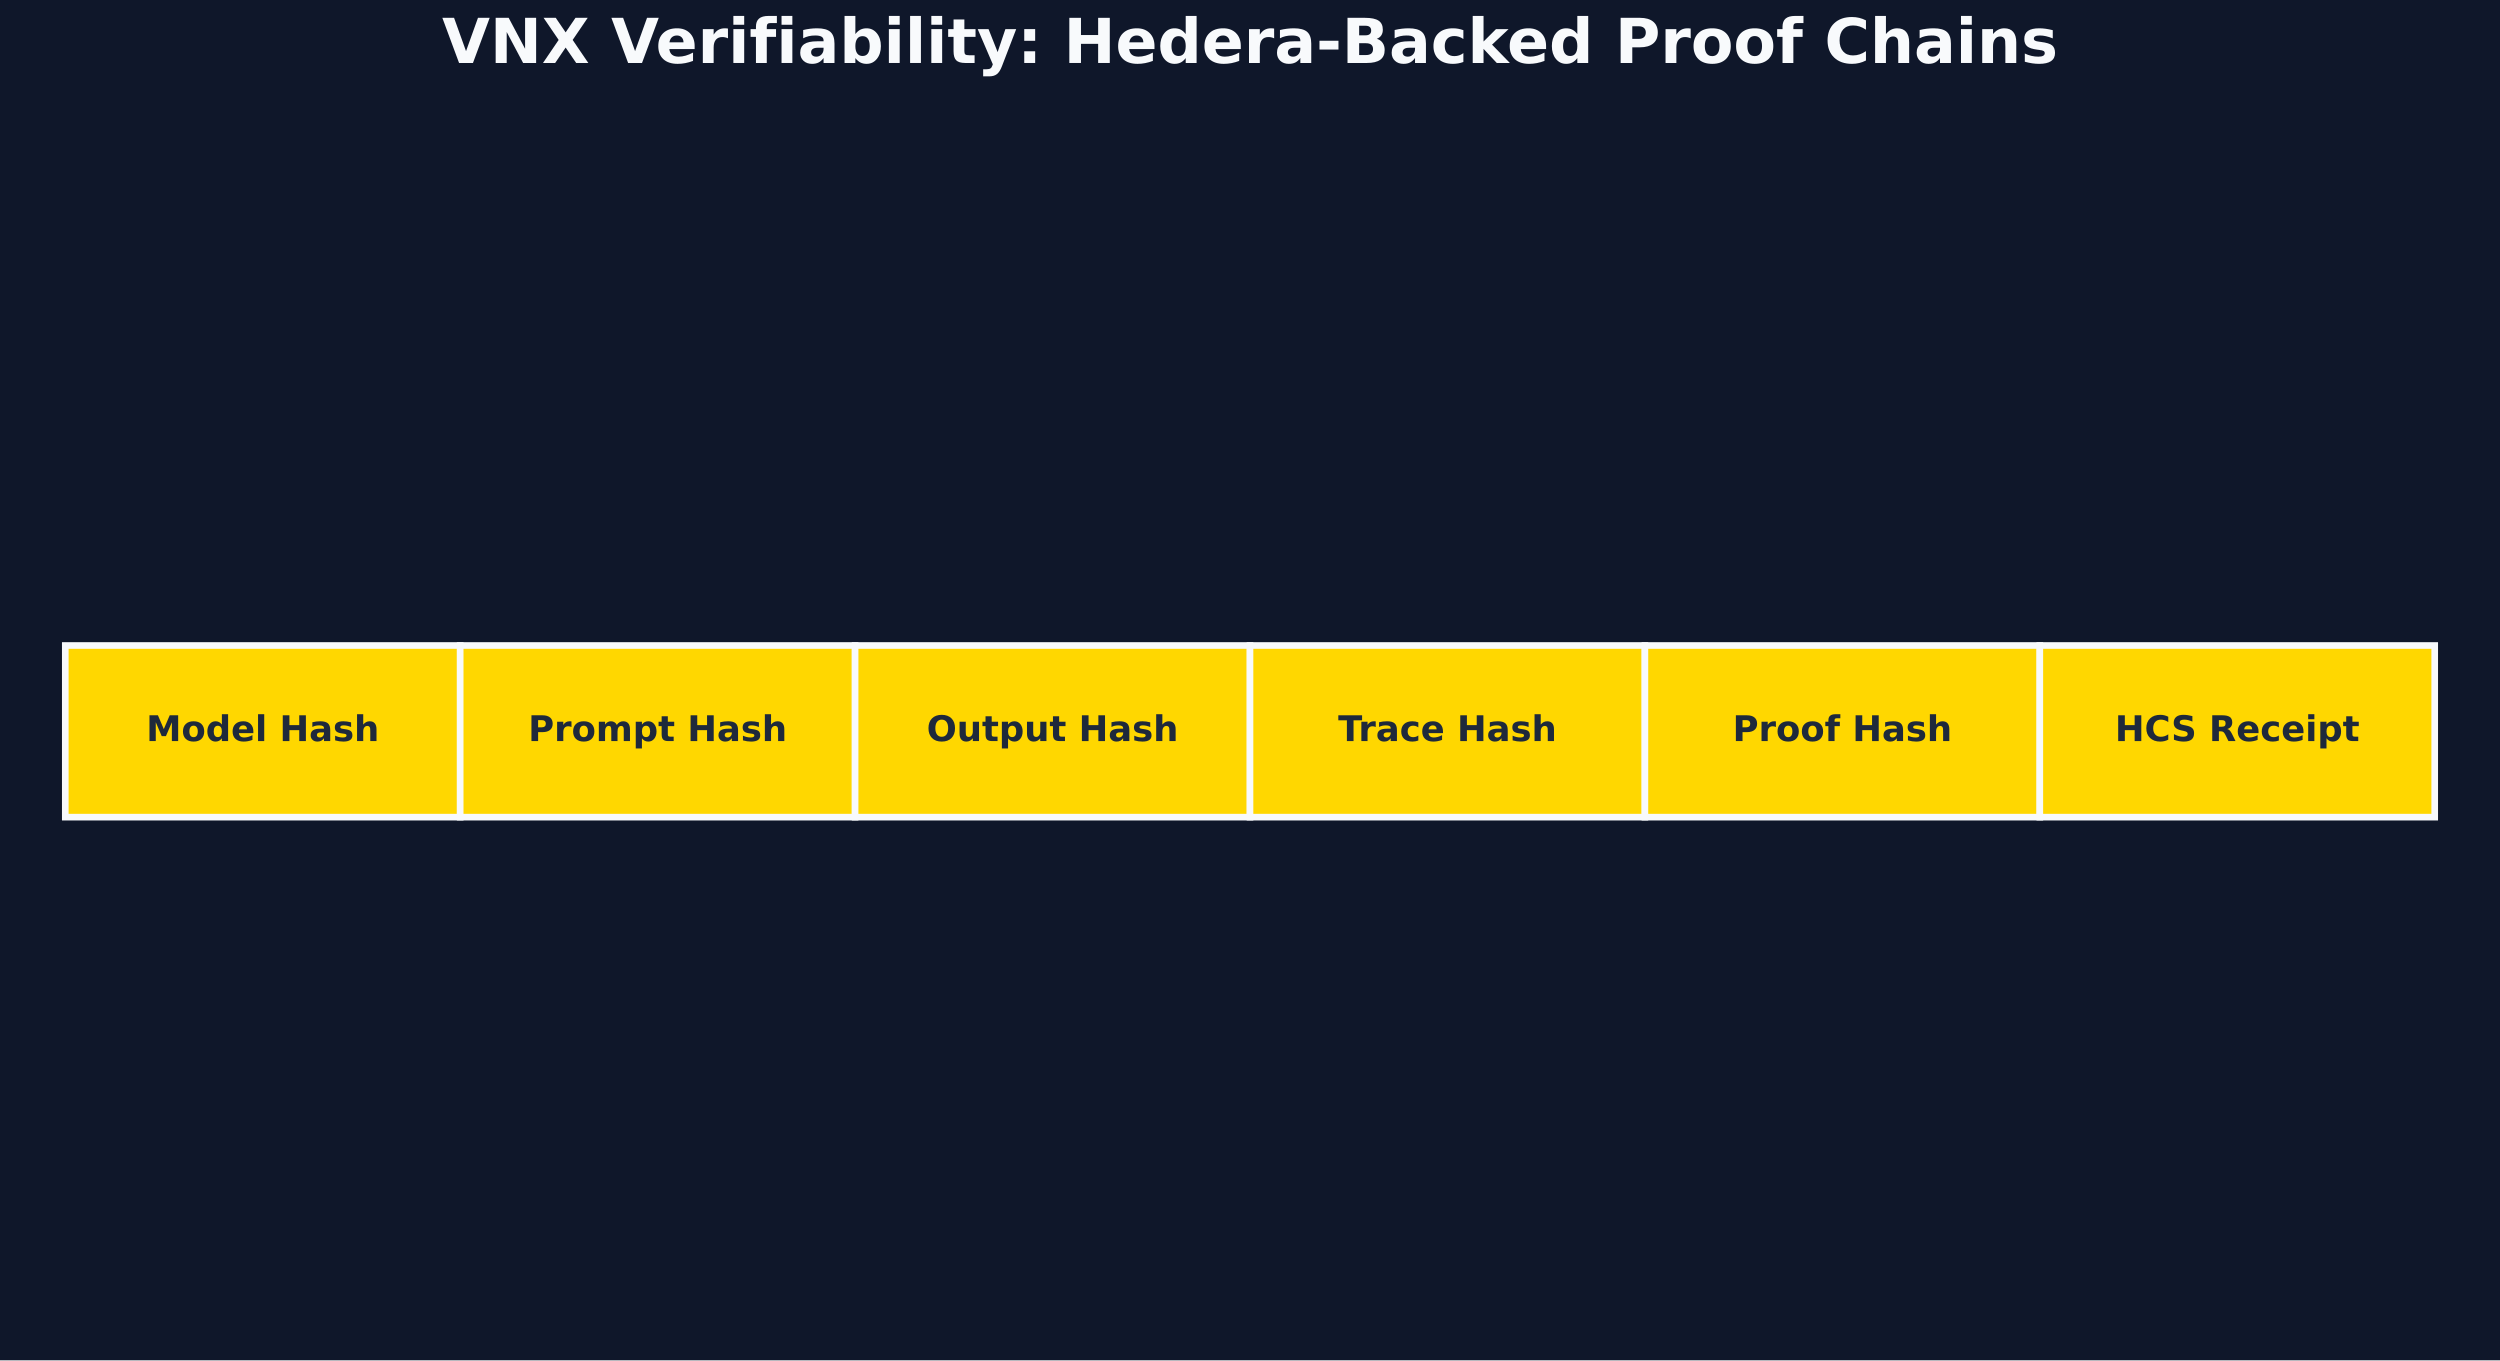
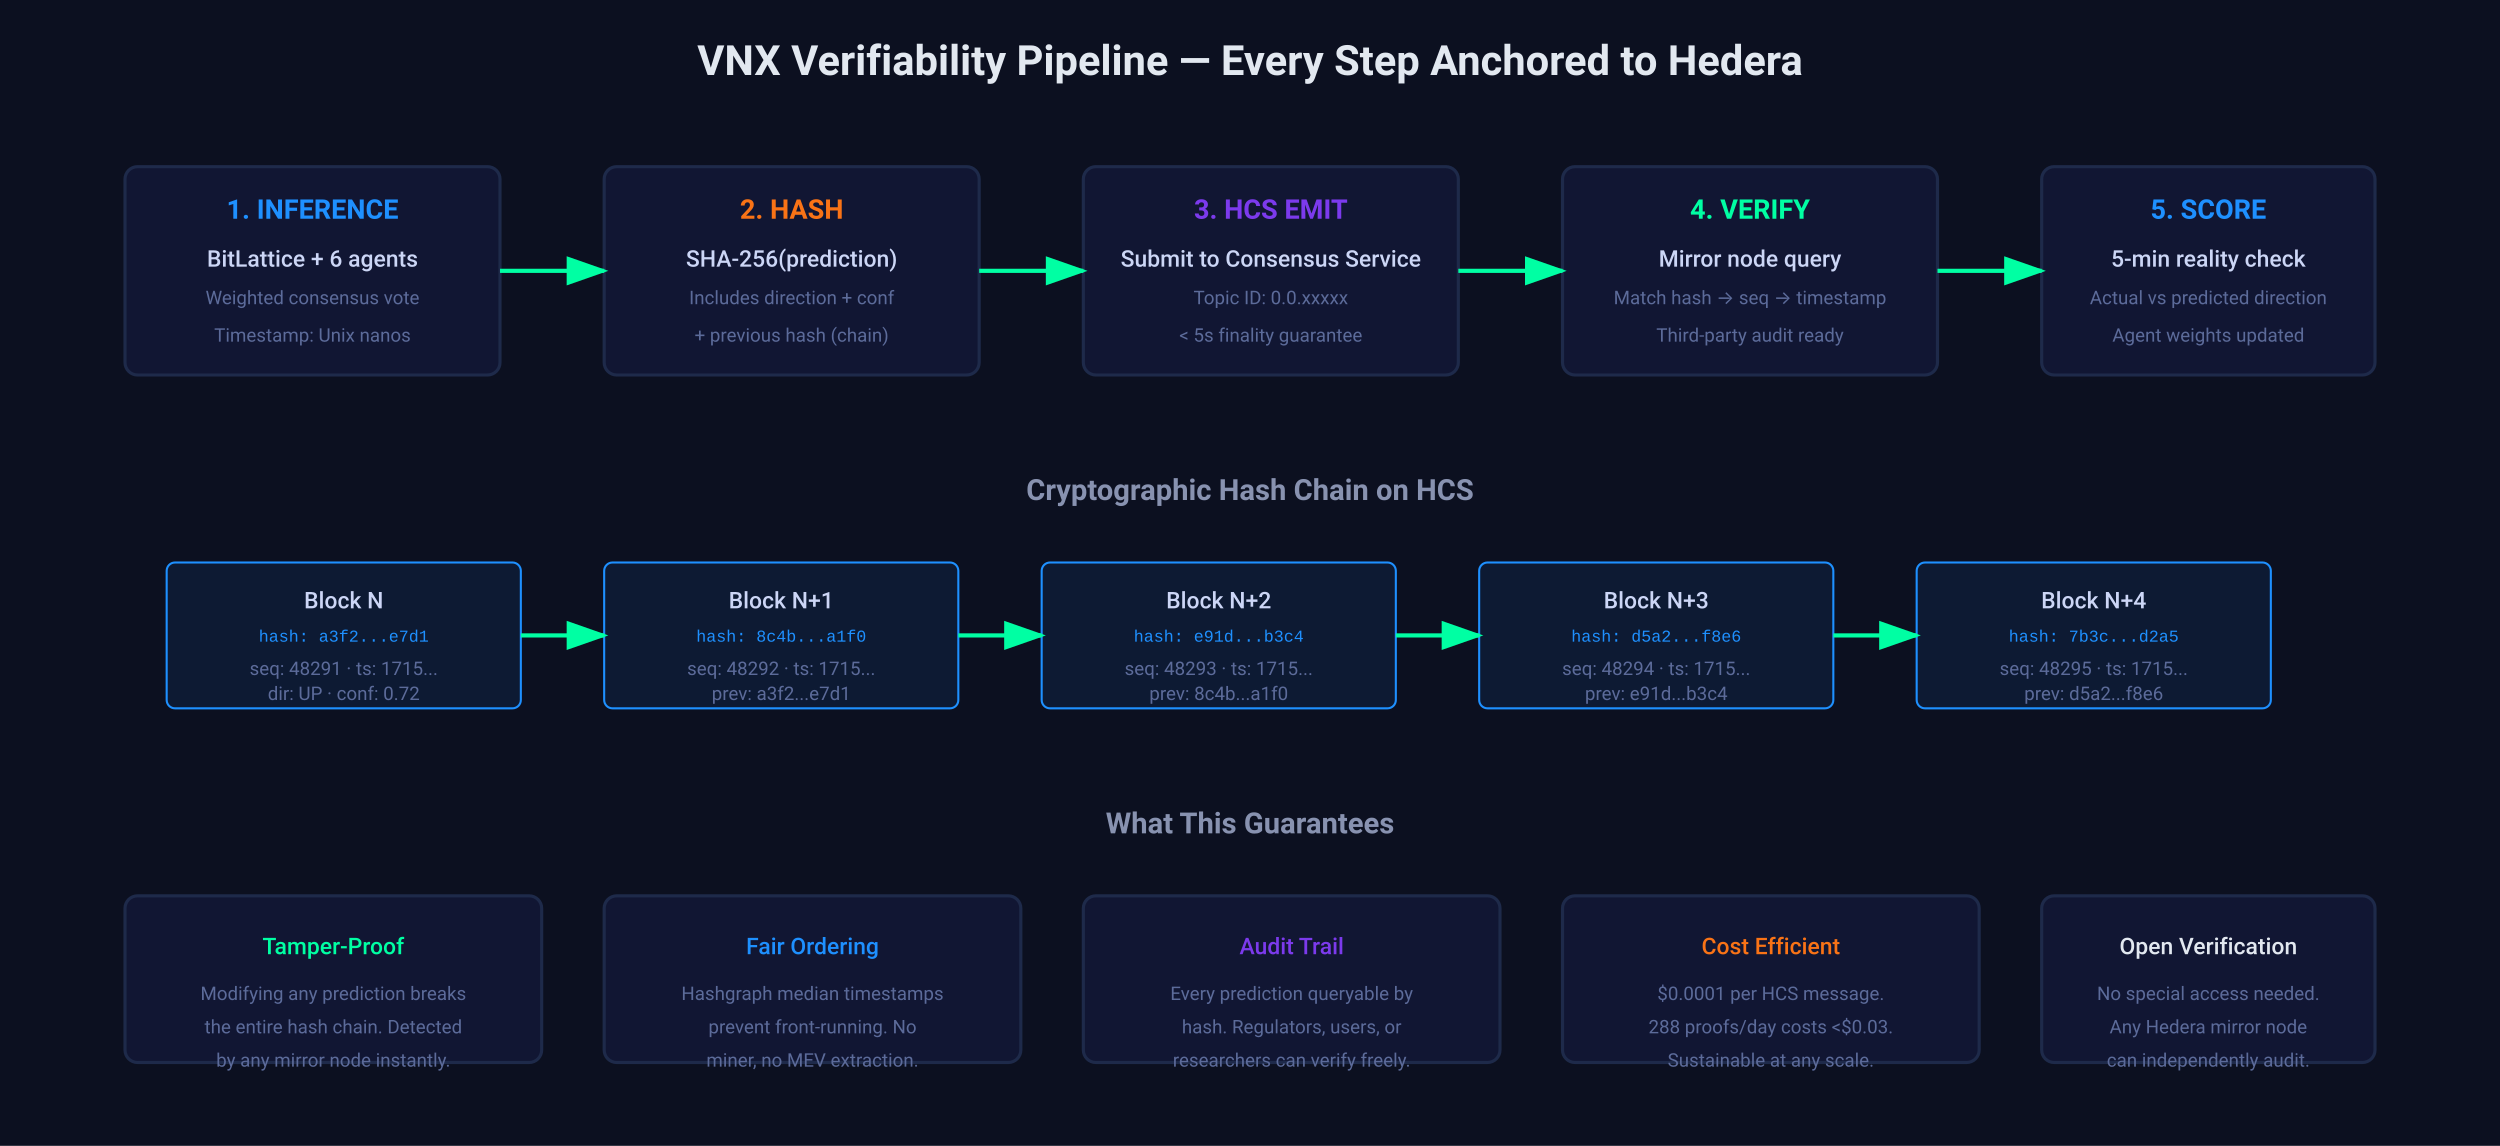
- <svg xmlns="http://www.w3.org/2000/svg" xmlns:xlink="http://www.w3.org/1999/xlink" width="1130.4pt" height="615.076pt" viewBox="0 0 1130.4 615.076" version="1.1">
+ <svg xmlns="http://www.w3.org/2000/svg" width="1200" height="550" viewBox="0 0 1200 550">
  <defs>
-     <style type="text/css">*{stroke-linejoin: round; stroke-linecap: butt}</style>
+     <style>
+       .bg { fill: #0c1020; }
+       .panel { fill: #111633; stroke: #1e2a4a; stroke-width: 1.5; rx: 6; }
+       .hashbox { fill: #0d1a33; stroke: #1e90ff; stroke-width: 1; rx: 4; }
+       .title { font-family: -apple-system,BlinkMacSystemFont,"Segoe UI",Roboto,sans-serif; font-size: 13px; font-weight: 600; fill: #8892b0; }
+       .label { font-family: -apple-system,BlinkMacSystemFont,"Segoe UI",Roboto,sans-serif; font-size: 11px; font-weight: 500; fill: #ccd6f6; }
+       .sub { font-family: -apple-system,BlinkMacSystemFont,"Segoe UI",Roboto,sans-serif; font-size: 9px; fill: #5c6b9a; }
+       .hash { font-family: "Courier New",monospace; font-size: 8px; fill: #1e90ff; }
+       .hero { font-family: -apple-system,BlinkMacSystemFont,"Segoe UI",Roboto,sans-serif; font-size: 20px; font-weight: 700; fill: #e2e8f0; }
+       .arrow { stroke: #00ffa3; stroke-width: 2; fill: none; marker-end: url(#ahg); }
+       .darrow { stroke: #1e90ff; stroke-width: 1.5; fill: none; stroke-dasharray: 4,3; }
+     </style>
+     <marker id="ahg" markerWidth="10" markerHeight="7" refX="9" refY="3.5" orient="auto">
+       <polygon points="0 0, 10 3.5, 0 7" fill="#00ffa3" />
+     </marker>
  </defs>
-   <g id="figure_1">
-     <g id="patch_1">
-       <path d="M 0 615.076  L 1130.4 615.076  L 1130.4 0  L 0 0  z " style="fill: #0f172a" />
-     </g>
-     <g id="axes_1">
-       <g id="patch_2">
-         <path d="M 29.52 369.484  L 208.08 369.484  L 208.08 291.868  L 29.52 291.868  z " clip-path="url(#p32a5d87222)" style="fill: #ffd700; stroke: #f8fafc; stroke-width: 3; stroke-linejoin: miter" />
-       </g>
-       <g id="patch_3">
-         <path d="M 288.99 330.676  L 269.46 337.606  L 269.46 330.703  L 213.66 330.703  L 213.66 330.648  L 269.46 330.648  L 269.46 323.746  z " clip-path="url(#p32a5d87222)" style="fill: #00d4aa; stroke: #f8fafc; stroke-width: 3; stroke-linejoin: miter" />
-       </g>
-       <g id="patch_4">
-         <path d="M 208.08 369.484  L 386.64 369.484  L 386.64 291.868  L 208.08 291.868  z " clip-path="url(#p32a5d87222)" style="fill: #ffd700; stroke: #f8fafc; stroke-width: 3; stroke-linejoin: miter" />
-       </g>
-       <g id="patch_5">
-         <path d="M 467.55 330.676  L 448.02 337.606  L 448.02 330.703  L 392.22 330.703  L 392.22 330.648  L 448.02 330.648  L 448.02 323.746  z " clip-path="url(#p32a5d87222)" style="fill: #00d4aa; stroke: #f8fafc; stroke-width: 3; stroke-linejoin: miter" />
-       </g>
-       <g id="patch_6">
-         <path d="M 386.64 369.484  L 565.2 369.484  L 565.2 291.868  L 386.64 291.868  z " clip-path="url(#p32a5d87222)" style="fill: #ffd700; stroke: #f8fafc; stroke-width: 3; stroke-linejoin: miter" />
-       </g>
-       <g id="patch_7">
-         <path d="M 646.11 330.676  L 626.58 337.606  L 626.58 330.703  L 570.78 330.703  L 570.78 330.648  L 626.58 330.648  L 626.58 323.746  z " clip-path="url(#p32a5d87222)" style="fill: #00d4aa; stroke: #f8fafc; stroke-width: 3; stroke-linejoin: miter" />
-       </g>
-       <g id="patch_8">
-         <path d="M 565.2 369.484  L 743.76 369.484  L 743.76 291.868  L 565.2 291.868  z " clip-path="url(#p32a5d87222)" style="fill: #ffd700; stroke: #f8fafc; stroke-width: 3; stroke-linejoin: miter" />
-       </g>
-       <g id="patch_9">
-         <path d="M 824.67 330.676  L 805.14 337.606  L 805.14 330.703  L 749.34 330.703  L 749.34 330.648  L 805.14 330.648  L 805.14 323.746  z " clip-path="url(#p32a5d87222)" style="fill: #00d4aa; stroke: #f8fafc; stroke-width: 3; stroke-linejoin: miter" />
-       </g>
-       <g id="patch_10">
-         <path d="M 743.76 369.484  L 922.32 369.484  L 922.32 291.868  L 743.76 291.868  z " clip-path="url(#p32a5d87222)" style="fill: #ffd700; stroke: #f8fafc; stroke-width: 3; stroke-linejoin: miter" />
-       </g>
-       <g id="patch_11">
-         <path d="M 1003.23 330.676  L 983.7 337.606  L 983.7 330.703  L 927.9 330.703  L 927.9 330.648  L 983.7 330.648  L 983.7 323.746  z " clip-path="url(#p32a5d87222)" style="fill: #00d4aa; stroke: #f8fafc; stroke-width: 3; stroke-linejoin: miter" />
-       </g>
-       <g id="patch_12">
-         <path d="M 922.32 369.484  L 1100.88 369.484  L 1100.88 291.868  L 922.32 291.868  z " clip-path="url(#p32a5d87222)" style="fill: #ffd700; stroke: #f8fafc; stroke-width: 3; stroke-linejoin: miter" />
-       </g>
-       <g id="text_1">
-         <g style="fill: #1e293b" transform="translate(66.1125 335.0906) scale(0.16 -0.16)">
-           <defs>
-             <path id="DejaVuSans-Bold-4d" d="M 588 4666  L 2119 4666  L 3181 2169  L 4250 4666  L 5778 4666  L 5778 0  L 4641 0  L 4641 3413  L 3566 897  L 2803 897  L 1728 3413  L 1728 0  L 588 0  L 588 4666  z " transform="scale(0.015625)" />
-             <path id="DejaVuSans-Bold-6f" d="M 2203 2784  Q 1831 2784 1636 2517  Q 1441 2250 1441 1747  Q 1441 1244 1636 976  Q 1831 709 2203 709  Q 2569 709 2762 976  Q 2956 1244 2956 1747  Q 2956 2250 2762 2517  Q 2569 2784 2203 2784  z M 2203 3584  Q 3106 3584 3614 3096  Q 4122 2609 4122 1747  Q 4122 884 3614 396  Q 3106 -91 2203 -91  Q 1297 -91 786 396  Q 275 884 275 1747  Q 275 2609 786 3096  Q 1297 3584 2203 3584  z " transform="scale(0.015625)" />
-             <path id="DejaVuSans-Bold-64" d="M 2919 2988  L 2919 4863  L 4044 4863  L 4044 0  L 2919 0  L 2919 506  Q 2688 197 2409 53  Q 2131 -91 1766 -91  Q 1119 -91 703 423  Q 288 938 288 1747  Q 288 2556 703 3070  Q 1119 3584 1766 3584  Q 2128 3584 2408 3439  Q 2688 3294 2919 2988  z M 2181 722  Q 2541 722 2730 984  Q 2919 1247 2919 1747  Q 2919 2247 2730 2509  Q 2541 2772 2181 2772  Q 1825 2772 1636 2509  Q 1447 2247 1447 1747  Q 1447 1247 1636 984  Q 1825 722 2181 722  z " transform="scale(0.015625)" />
-             <path id="DejaVuSans-Bold-65" d="M 4031 1759  L 4031 1441  L 1416 1441  Q 1456 1047 1700 850  Q 1944 653 2381 653  Q 2734 653 3104 758  Q 3475 863 3866 1075  L 3866 213  Q 3469 63 3072 -14  Q 2675 -91 2278 -91  Q 1328 -91 801 392  Q 275 875 275 1747  Q 275 2603 792 3093  Q 1309 3584 2216 3584  Q 3041 3584 3536 3087  Q 4031 2591 4031 1759  z M 2881 2131  Q 2881 2450 2695 2645  Q 2509 2841 2209 2841  Q 1884 2841 1681 2658  Q 1478 2475 1428 2131  L 2881 2131  z " transform="scale(0.015625)" />
-             <path id="DejaVuSans-Bold-6c" d="M 538 4863  L 1656 4863  L 1656 0  L 538 0  L 538 4863  z " transform="scale(0.015625)" />
-             <path id="DejaVuSans-Bold-20" transform="scale(0.015625)" />
-             <path id="DejaVuSans-Bold-48" d="M 588 4666  L 1791 4666  L 1791 2888  L 3566 2888  L 3566 4666  L 4769 4666  L 4769 0  L 3566 0  L 3566 1978  L 1791 1978  L 1791 0  L 588 0  L 588 4666  z " transform="scale(0.015625)" />
-             <path id="DejaVuSans-Bold-61" d="M 2106 1575  Q 1756 1575 1579 1456  Q 1403 1338 1403 1106  Q 1403 894 1545 773  Q 1688 653 1941 653  Q 2256 653 2472 879  Q 2688 1106 2688 1447  L 2688 1575  L 2106 1575  z M 3816 1997  L 3816 0  L 2688 0  L 2688 519  Q 2463 200 2181 54  Q 1900 -91 1497 -91  Q 953 -91 614 226  Q 275 544 275 1050  Q 275 1666 698 1953  Q 1122 2241 2028 2241  L 2688 2241  L 2688 2328  Q 2688 2594 2478 2717  Q 2269 2841 1825 2841  Q 1466 2841 1156 2769  Q 847 2697 581 2553  L 581 3406  Q 941 3494 1303 3539  Q 1666 3584 2028 3584  Q 2975 3584 3395 3211  Q 3816 2838 3816 1997  z " transform="scale(0.015625)" />
-             <path id="DejaVuSans-Bold-73" d="M 3272 3391  L 3272 2541  Q 2913 2691 2578 2766  Q 2244 2841 1947 2841  Q 1628 2841 1473 2761  Q 1319 2681 1319 2516  Q 1319 2381 1436 2309  Q 1553 2238 1856 2203  L 2053 2175  Q 2913 2066 3209 1816  Q 3506 1566 3506 1031  Q 3506 472 3093 190  Q 2681 -91 1863 -91  Q 1516 -91 1145 -36  Q 775 19 384 128  L 384 978  Q 719 816 1070 734  Q 1422 653 1784 653  Q 2113 653 2278 743  Q 2444 834 2444 1013  Q 2444 1163 2330 1236  Q 2216 1309 1875 1350  L 1678 1375  Q 931 1469 631 1722  Q 331 1975 331 2491  Q 331 3047 712 3315  Q 1094 3584 1881 3584  Q 2191 3584 2531 3537  Q 2872 3491 3272 3391  z " transform="scale(0.015625)" />
-             <path id="DejaVuSans-Bold-68" d="M 4056 2131  L 4056 0  L 2931 0  L 2931 347  L 2931 1625  Q 2931 2084 2911 2256  Q 2891 2428 2841 2509  Q 2775 2619 2662 2680  Q 2550 2741 2406 2741  Q 2056 2741 1856 2470  Q 1656 2200 1656 1722  L 1656 0  L 538 0  L 538 4863  L 1656 4863  L 1656 2988  Q 1909 3294 2193 3439  Q 2478 3584 2822 3584  Q 3428 3584 3742 3212  Q 4056 2841 4056 2131  z " transform="scale(0.015625)" />
-           </defs>
-           <use xlink:href="#DejaVuSans-Bold-4d" />
-           <use xlink:href="#DejaVuSans-Bold-6f" transform="translate(99.51172 0)" />
-           <use xlink:href="#DejaVuSans-Bold-64" transform="translate(168.2129 0)" />
-           <use xlink:href="#DejaVuSans-Bold-65" transform="translate(239.7949 0)" />
-           <use xlink:href="#DejaVuSans-Bold-6c" transform="translate(307.6172 0)" />
-           <use xlink:href="#DejaVuSans-Bold-20" transform="translate(341.8945 0)" />
-           <use xlink:href="#DejaVuSans-Bold-48" transform="translate(376.709 0)" />
-           <use xlink:href="#DejaVuSans-Bold-61" transform="translate(460.4004 0)" />
-           <use xlink:href="#DejaVuSans-Bold-73" transform="translate(527.8809 0)" />
-           <use xlink:href="#DejaVuSans-Bold-68" transform="translate(587.4023 0)" />
-         </g>
-       </g>
-       <g id="text_2">
-         <g style="fill: #1e293b" transform="translate(238.8338 335.0906) scale(0.16 -0.16)">
-           <defs>
-             <path id="DejaVuSans-Bold-50" d="M 588 4666  L 2584 4666  Q 3475 4666 3951 4270  Q 4428 3875 4428 3144  Q 4428 2409 3951 2014  Q 3475 1619 2584 1619  L 1791 1619  L 1791 0  L 588 0  L 588 4666  z M 1791 3794  L 1791 2491  L 2456 2491  Q 2806 2491 2997 2661  Q 3188 2831 3188 3144  Q 3188 3456 2997 3625  Q 2806 3794 2456 3794  L 1791 3794  z " transform="scale(0.015625)" />
-             <path id="DejaVuSans-Bold-72" d="M 3138 2547  Q 2991 2616 2845 2648  Q 2700 2681 2553 2681  Q 2122 2681 1889 2404  Q 1656 2128 1656 1613  L 1656 0  L 538 0  L 538 3500  L 1656 3500  L 1656 2925  Q 1872 3269 2151 3426  Q 2431 3584 2822 3584  Q 2878 3584 2943 3579  Q 3009 3575 3134 3559  L 3138 2547  z " transform="scale(0.015625)" />
-             <path id="DejaVuSans-Bold-6d" d="M 3781 2919  Q 3994 3244 4286 3414  Q 4578 3584 4928 3584  Q 5531 3584 5847 3212  Q 6163 2841 6163 2131  L 6163 0  L 5038 0  L 5038 1825  Q 5041 1866 5042 1909  Q 5044 1953 5044 2034  Q 5044 2406 4934 2573  Q 4825 2741 4581 2741  Q 4263 2741 4089 2478  Q 3916 2216 3909 1719  L 3909 0  L 2784 0  L 2784 1825  Q 2784 2406 2684 2573  Q 2584 2741 2328 2741  Q 2006 2741 1831 2477  Q 1656 2213 1656 1722  L 1656 0  L 531 0  L 531 3500  L 1656 3500  L 1656 2988  Q 1863 3284 2130 3434  Q 2397 3584 2719 3584  Q 3081 3584 3359 3409  Q 3638 3234 3781 2919  z " transform="scale(0.015625)" />
-             <path id="DejaVuSans-Bold-70" d="M 1656 506  L 1656 -1331  L 538 -1331  L 538 3500  L 1656 3500  L 1656 2988  Q 1888 3294 2169 3439  Q 2450 3584 2816 3584  Q 3463 3584 3878 3070  Q 4294 2556 4294 1747  Q 4294 938 3878 423  Q 3463 -91 2816 -91  Q 2450 -91 2169 54  Q 1888 200 1656 506  z M 2400 2772  Q 2041 2772 1848 2508  Q 1656 2244 1656 1747  Q 1656 1250 1848 986  Q 2041 722 2400 722  Q 2759 722 2948 984  Q 3138 1247 3138 1747  Q 3138 2247 2948 2509  Q 2759 2772 2400 2772  z " transform="scale(0.015625)" />
-             <path id="DejaVuSans-Bold-74" d="M 1759 4494  L 1759 3500  L 2913 3500  L 2913 2700  L 1759 2700  L 1759 1216  Q 1759 972 1856 886  Q 1953 800 2241 800  L 2816 800  L 2816 0  L 1856 0  Q 1194 0 917 276  Q 641 553 641 1216  L 641 2700  L 84 2700  L 84 3500  L 641 3500  L 641 4494  L 1759 4494  z " transform="scale(0.015625)" />
-           </defs>
-           <use xlink:href="#DejaVuSans-Bold-50" />
-           <use xlink:href="#DejaVuSans-Bold-72" transform="translate(73.29102 0)" />
-           <use xlink:href="#DejaVuSans-Bold-6f" transform="translate(122.6074 0)" />
-           <use xlink:href="#DejaVuSans-Bold-6d" transform="translate(191.3086 0)" />
-           <use xlink:href="#DejaVuSans-Bold-70" transform="translate(295.5078 0)" />
-           <use xlink:href="#DejaVuSans-Bold-74" transform="translate(367.0898 0)" />
-           <use xlink:href="#DejaVuSans-Bold-20" transform="translate(414.8926 0)" />
-           <use xlink:href="#DejaVuSans-Bold-48" transform="translate(449.707 0)" />
-           <use xlink:href="#DejaVuSans-Bold-61" transform="translate(533.3984 0)" />
-           <use xlink:href="#DejaVuSans-Bold-73" transform="translate(600.8789 0)" />
-           <use xlink:href="#DejaVuSans-Bold-68" transform="translate(660.4004 0)" />
-         </g>
-       </g>
-       <g id="text_3">
-         <g style="fill: #1e293b" transform="translate(419.02 335.0906) scale(0.16 -0.16)">
-           <defs>
-             <path id="DejaVuSans-Bold-4f" d="M 2719 3878  Q 2169 3878 1866 3472  Q 1563 3066 1563 2328  Q 1563 1594 1866 1187  Q 2169 781 2719 781  Q 3272 781 3575 1187  Q 3878 1594 3878 2328  Q 3878 3066 3575 3472  Q 3272 3878 2719 3878  z M 2719 4750  Q 3844 4750 4481 4106  Q 5119 3463 5119 2328  Q 5119 1197 4481 553  Q 3844 -91 2719 -91  Q 1597 -91 958 553  Q 319 1197 319 2328  Q 319 3463 958 4106  Q 1597 4750 2719 4750  z " transform="scale(0.015625)" />
-             <path id="DejaVuSans-Bold-75" d="M 500 1363  L 500 3500  L 1625 3500  L 1625 3150  Q 1625 2866 1622 2436  Q 1619 2006 1619 1863  Q 1619 1441 1641 1255  Q 1663 1069 1716 984  Q 1784 875 1895 815  Q 2006 756 2150 756  Q 2500 756 2700 1025  Q 2900 1294 2900 1772  L 2900 3500  L 4019 3500  L 4019 0  L 2900 0  L 2900 506  Q 2647 200 2364 54  Q 2081 -91 1741 -91  Q 1134 -91 817 281  Q 500 653 500 1363  z " transform="scale(0.015625)" />
-           </defs>
-           <use xlink:href="#DejaVuSans-Bold-4f" />
-           <use xlink:href="#DejaVuSans-Bold-75" transform="translate(85.00977 0)" />
-           <use xlink:href="#DejaVuSans-Bold-74" transform="translate(156.2012 0)" />
-           <use xlink:href="#DejaVuSans-Bold-70" transform="translate(204.0039 0)" />
-           <use xlink:href="#DejaVuSans-Bold-75" transform="translate(275.5859 0)" />
-           <use xlink:href="#DejaVuSans-Bold-74" transform="translate(346.7773 0)" />
-           <use xlink:href="#DejaVuSans-Bold-20" transform="translate(394.5801 0)" />
-           <use xlink:href="#DejaVuSans-Bold-48" transform="translate(429.3945 0)" />
-           <use xlink:href="#DejaVuSans-Bold-61" transform="translate(513.0859 0)" />
-           <use xlink:href="#DejaVuSans-Bold-73" transform="translate(580.5664 0)" />
-           <use xlink:href="#DejaVuSans-Bold-68" transform="translate(640.0879 0)" />
-         </g>
-       </g>
-       <g id="text_4">
-         <g style="fill: #1e293b" transform="translate(605.055 335.0906) scale(0.16 -0.16)">
-           <defs>
-             <path id="DejaVuSans-Bold-54" d="M 31 4666  L 4331 4666  L 4331 3756  L 2784 3756  L 2784 0  L 1581 0  L 1581 3756  L 31 3756  L 31 4666  z " transform="scale(0.015625)" />
-             <path id="DejaVuSans-Bold-63" d="M 3366 3391  L 3366 2478  Q 3138 2634 2908 2709  Q 2678 2784 2431 2784  Q 1963 2784 1702 2511  Q 1441 2238 1441 1747  Q 1441 1256 1702 982  Q 1963 709 2431 709  Q 2694 709 2930 787  Q 3166 866 3366 1019  L 3366 103  Q 3103 6 2833 -42  Q 2563 -91 2291 -91  Q 1344 -91 809 395  Q 275 881 275 1747  Q 275 2613 809 3098  Q 1344 3584 2291 3584  Q 2566 3584 2833 3536  Q 3100 3488 3366 3391  z " transform="scale(0.015625)" />
-           </defs>
-           <use xlink:href="#DejaVuSans-Bold-54" />
-           <use xlink:href="#DejaVuSans-Bold-72" transform="translate(57.21289 0)" />
-           <use xlink:href="#DejaVuSans-Bold-61" transform="translate(106.5293 0)" />
-           <use xlink:href="#DejaVuSans-Bold-63" transform="translate(174.0098 0)" />
-           <use xlink:href="#DejaVuSans-Bold-65" transform="translate(233.2871 0)" />
-           <use xlink:href="#DejaVuSans-Bold-20" transform="translate(301.1094 0)" />
-           <use xlink:href="#DejaVuSans-Bold-48" transform="translate(335.9238 0)" />
-           <use xlink:href="#DejaVuSans-Bold-61" transform="translate(419.6152 0)" />
-           <use xlink:href="#DejaVuSans-Bold-73" transform="translate(487.0957 0)" />
-           <use xlink:href="#DejaVuSans-Bold-68" transform="translate(546.6172 0)" />
-         </g>
-       </g>
-       <g id="text_5">
-         <g style="fill: #1e293b" transform="translate(783.4238 335.0906) scale(0.16 -0.16)">
-           <defs>
-             <path id="DejaVuSans-Bold-66" d="M 2841 4863  L 2841 4128  L 2222 4128  Q 1984 4128 1890 4042  Q 1797 3956 1797 3744  L 1797 3500  L 2753 3500  L 2753 2700  L 1797 2700  L 1797 0  L 678 0  L 678 2700  L 122 2700  L 122 3500  L 678 3500  L 678 3744  Q 678 4316 997 4589  Q 1316 4863 1984 4863  L 2841 4863  z " transform="scale(0.015625)" />
-           </defs>
-           <use xlink:href="#DejaVuSans-Bold-50" />
-           <use xlink:href="#DejaVuSans-Bold-72" transform="translate(73.29102 0)" />
-           <use xlink:href="#DejaVuSans-Bold-6f" transform="translate(122.6074 0)" />
-           <use xlink:href="#DejaVuSans-Bold-6f" transform="translate(191.3086 0)" />
-           <use xlink:href="#DejaVuSans-Bold-66" transform="translate(260.0098 0)" />
-           <use xlink:href="#DejaVuSans-Bold-20" transform="translate(303.5156 0)" />
-           <use xlink:href="#DejaVuSans-Bold-48" transform="translate(338.3301 0)" />
-           <use xlink:href="#DejaVuSans-Bold-61" transform="translate(422.0215 0)" />
-           <use xlink:href="#DejaVuSans-Bold-73" transform="translate(489.502 0)" />
-           <use xlink:href="#DejaVuSans-Bold-68" transform="translate(549.0234 0)" />
-         </g>
-       </g>
-       <g id="text_6">
-         <g style="fill: #1e293b" transform="translate(956.29 335.0906) scale(0.16 -0.16)">
-           <defs>
-             <path id="DejaVuSans-Bold-43" d="M 4288 256  Q 3956 84 3597 -3  Q 3238 -91 2847 -91  Q 1681 -91 1000 561  Q 319 1213 319 2328  Q 319 3447 1000 4098  Q 1681 4750 2847 4750  Q 3238 4750 3597 4662  Q 3956 4575 4288 4403  L 4288 3438  Q 3953 3666 3628 3772  Q 3303 3878 2944 3878  Q 2300 3878 1931 3465  Q 1563 3053 1563 2328  Q 1563 1606 1931 1193  Q 2300 781 2944 781  Q 3303 781 3628 887  Q 3953 994 4288 1222  L 4288 256  z " transform="scale(0.015625)" />
-             <path id="DejaVuSans-Bold-53" d="M 3834 4519  L 3834 3531  Q 3450 3703 3084 3790  Q 2719 3878 2394 3878  Q 1963 3878 1756 3759  Q 1550 3641 1550 3391  Q 1550 3203 1689 3098  Q 1828 2994 2194 2919  L 2706 2816  Q 3484 2659 3812 2340  Q 4141 2022 4141 1434  Q 4141 663 3683 286  Q 3225 -91 2284 -91  Q 1841 -91 1394 -6  Q 947 78 500 244  L 500 1259  Q 947 1022 1364 901  Q 1781 781 2169 781  Q 2563 781 2772 912  Q 2981 1044 2981 1288  Q 2981 1506 2839 1625  Q 2697 1744 2272 1838  L 1806 1941  Q 1106 2091 782 2419  Q 459 2747 459 3303  Q 459 4000 909 4375  Q 1359 4750 2203 4750  Q 2588 4750 2994 4692  Q 3400 4634 3834 4519  z " transform="scale(0.015625)" />
-             <path id="DejaVuSans-Bold-52" d="M 2297 2597  Q 2675 2597 2839 2737  Q 3003 2878 3003 3200  Q 3003 3519 2839 3656  Q 2675 3794 2297 3794  L 1791 3794  L 1791 2597  L 2297 2597  z M 1791 1766  L 1791 0  L 588 0  L 588 4666  L 2425 4666  Q 3347 4666 3776 4356  Q 4206 4047 4206 3378  Q 4206 2916 3982 2619  Q 3759 2322 3309 2181  Q 3556 2125 3751 1926  Q 3947 1728 4147 1325  L 4800 0  L 3519 0  L 2950 1159  Q 2778 1509 2601 1637  Q 2425 1766 2131 1766  L 1791 1766  z " transform="scale(0.015625)" />
-             <path id="DejaVuSans-Bold-69" d="M 538 3500  L 1656 3500  L 1656 0  L 538 0  L 538 3500  z M 538 4863  L 1656 4863  L 1656 3950  L 538 3950  L 538 4863  z " transform="scale(0.015625)" />
-           </defs>
-           <use xlink:href="#DejaVuSans-Bold-48" />
-           <use xlink:href="#DejaVuSans-Bold-43" transform="translate(83.69141 0)" />
-           <use xlink:href="#DejaVuSans-Bold-53" transform="translate(158.9551 0)" />
-           <use xlink:href="#DejaVuSans-Bold-20" transform="translate(230.9766 0)" />
-           <use xlink:href="#DejaVuSans-Bold-52" transform="translate(265.791 0)" />
-           <use xlink:href="#DejaVuSans-Bold-65" transform="translate(342.793 0)" />
-           <use xlink:href="#DejaVuSans-Bold-63" transform="translate(410.6152 0)" />
-           <use xlink:href="#DejaVuSans-Bold-65" transform="translate(469.8926 0)" />
-           <use xlink:href="#DejaVuSans-Bold-69" transform="translate(537.7148 0)" />
-           <use xlink:href="#DejaVuSans-Bold-70" transform="translate(571.9922 0)" />
-           <use xlink:href="#DejaVuSans-Bold-74" transform="translate(643.5742 0)" />
-         </g>
-       </g>
-       <g id="text_7">
-         <g style="fill: #f8fafc" transform="translate(199.8787 28.47563) scale(0.28 -0.28)">
-           <defs>
-             <path id="DejaVuSans-Bold-56" d="M 31 4666  L 1241 4666  L 2478 1222  L 3713 4666  L 4922 4666  L 3194 0  L 1759 0  L 31 4666  z " transform="scale(0.015625)" />
-             <path id="DejaVuSans-Bold-4e" d="M 588 4666  L 1931 4666  L 3628 1466  L 3628 4666  L 4769 4666  L 4769 0  L 3425 0  L 1728 3200  L 1728 0  L 588 0  L 588 4666  z " transform="scale(0.015625)" />
-             <path id="DejaVuSans-Bold-58" d="M 3188 2381  L 4806 0  L 3553 0  L 2463 1594  L 1381 0  L 122 0  L 1741 2381  L 184 4666  L 1441 4666  L 2463 3163  L 3481 4666  L 4744 4666  L 3188 2381  z " transform="scale(0.015625)" />
-             <path id="DejaVuSans-Bold-62" d="M 2400 722  Q 2759 722 2948 984  Q 3138 1247 3138 1747  Q 3138 2247 2948 2509  Q 2759 2772 2400 2772  Q 2041 2772 1848 2508  Q 1656 2244 1656 1747  Q 1656 1250 1848 986  Q 2041 722 2400 722  z M 1656 2988  Q 1888 3294 2169 3439  Q 2450 3584 2816 3584  Q 3463 3584 3878 3070  Q 4294 2556 4294 1747  Q 4294 938 3878 423  Q 3463 -91 2816 -91  Q 2450 -91 2169 54  Q 1888 200 1656 506  L 1656 0  L 538 0  L 538 4863  L 1656 4863  L 1656 2988  z " transform="scale(0.015625)" />
-             <path id="DejaVuSans-Bold-79" d="M 78 3500  L 1197 3500  L 2138 1125  L 2938 3500  L 4056 3500  L 2584 -331  Q 2363 -916 2067 -1148  Q 1772 -1381 1288 -1381  L 641 -1381  L 641 -647  L 991 -647  Q 1275 -647 1404 -556  Q 1534 -466 1606 -231  L 1638 -134  L 78 3500  z " transform="scale(0.015625)" />
-             <path id="DejaVuSans-Bold-3a" d="M 716 3500  L 1844 3500  L 1844 2291  L 716 2291  L 716 3500  z M 716 1209  L 1844 1209  L 1844 0  L 716 0  L 716 1209  z " transform="scale(0.015625)" />
-             <path id="DejaVuSans-Bold-2d" d="M 347 2297  L 2309 2297  L 2309 1388  L 347 1388  L 347 2297  z " transform="scale(0.015625)" />
-             <path id="DejaVuSans-Bold-42" d="M 2456 2859  Q 2741 2859 2887 2984  Q 3034 3109 3034 3353  Q 3034 3594 2887 3720  Q 2741 3847 2456 3847  L 1791 3847  L 1791 2859  L 2456 2859  z M 2497 819  Q 2859 819 3042 972  Q 3225 1125 3225 1434  Q 3225 1738 3044 1889  Q 2863 2041 2497 2041  L 1791 2041  L 1791 819  L 2497 819  z M 3616 2497  Q 4003 2384 4215 2081  Q 4428 1778 4428 1338  Q 4428 663 3972 331  Q 3516 0 2584 0  L 588 0  L 588 4666  L 2394 4666  Q 3366 4666 3802 4372  Q 4238 4078 4238 3431  Q 4238 3091 4078 2852  Q 3919 2613 3616 2497  z " transform="scale(0.015625)" />
-             <path id="DejaVuSans-Bold-6b" d="M 538 4863  L 1656 4863  L 1656 2216  L 2944 3500  L 4244 3500  L 2534 1894  L 4378 0  L 3022 0  L 1656 1459  L 1656 0  L 538 0  L 538 4863  z " transform="scale(0.015625)" />
-             <path id="DejaVuSans-Bold-6e" d="M 4056 2131  L 4056 0  L 2931 0  L 2931 347  L 2931 1631  Q 2931 2084 2911 2256  Q 2891 2428 2841 2509  Q 2775 2619 2662 2680  Q 2550 2741 2406 2741  Q 2056 2741 1856 2470  Q 1656 2200 1656 1722  L 1656 0  L 538 0  L 538 3500  L 1656 3500  L 1656 2988  Q 1909 3294 2193 3439  Q 2478 3584 2822 3584  Q 3428 3584 3742 3212  Q 4056 2841 4056 2131  z " transform="scale(0.015625)" />
-           </defs>
-           <use xlink:href="#DejaVuSans-Bold-56" />
-           <use xlink:href="#DejaVuSans-Bold-4e" transform="translate(77.39258 0)" />
-           <use xlink:href="#DejaVuSans-Bold-58" transform="translate(161.084 0)" />
-           <use xlink:href="#DejaVuSans-Bold-20" transform="translate(238.1836 0)" />
-           <use xlink:href="#DejaVuSans-Bold-56" transform="translate(272.998 0)" />
-           <use xlink:href="#DejaVuSans-Bold-65" transform="translate(344.8906 0)" />
-           <use xlink:href="#DejaVuSans-Bold-72" transform="translate(412.7129 0)" />
-           <use xlink:href="#DejaVuSans-Bold-69" transform="translate(462.0293 0)" />
-           <use xlink:href="#DejaVuSans-Bold-66" transform="translate(496.3066 0)" />
-           <use xlink:href="#DejaVuSans-Bold-69" transform="translate(539.8125 0)" />
-           <use xlink:href="#DejaVuSans-Bold-61" transform="translate(574.0898 0)" />
-           <use xlink:href="#DejaVuSans-Bold-62" transform="translate(641.5703 0)" />
-           <use xlink:href="#DejaVuSans-Bold-69" transform="translate(713.1523 0)" />
-           <use xlink:href="#DejaVuSans-Bold-6c" transform="translate(747.4297 0)" />
-           <use xlink:href="#DejaVuSans-Bold-69" transform="translate(781.707 0)" />
-           <use xlink:href="#DejaVuSans-Bold-74" transform="translate(815.9844 0)" />
-           <use xlink:href="#DejaVuSans-Bold-79" transform="translate(863.7871 0)" />
-           <use xlink:href="#DejaVuSans-Bold-3a" transform="translate(928.9727 0)" />
-           <use xlink:href="#DejaVuSans-Bold-20" transform="translate(968.9629 0)" />
-           <use xlink:href="#DejaVuSans-Bold-48" transform="translate(1003.777 0)" />
-           <use xlink:href="#DejaVuSans-Bold-65" transform="translate(1087.469 0)" />
-           <use xlink:href="#DejaVuSans-Bold-64" transform="translate(1155.291 0)" />
-           <use xlink:href="#DejaVuSans-Bold-65" transform="translate(1226.873 0)" />
-           <use xlink:href="#DejaVuSans-Bold-72" transform="translate(1294.695 0)" />
-           <use xlink:href="#DejaVuSans-Bold-61" transform="translate(1344.012 0)" />
-           <use xlink:href="#DejaVuSans-Bold-2d" transform="translate(1411.492 0)" />
-           <use xlink:href="#DejaVuSans-Bold-42" transform="translate(1452.996 0)" />
-           <use xlink:href="#DejaVuSans-Bold-61" transform="translate(1529.217 0)" />
-           <use xlink:href="#DejaVuSans-Bold-63" transform="translate(1596.697 0)" />
-           <use xlink:href="#DejaVuSans-Bold-6b" transform="translate(1655.975 0)" />
-           <use xlink:href="#DejaVuSans-Bold-65" transform="translate(1719.854 0)" />
-           <use xlink:href="#DejaVuSans-Bold-64" transform="translate(1787.676 0)" />
-           <use xlink:href="#DejaVuSans-Bold-20" transform="translate(1859.258 0)" />
-           <use xlink:href="#DejaVuSans-Bold-50" transform="translate(1894.072 0)" />
-           <use xlink:href="#DejaVuSans-Bold-72" transform="translate(1967.363 0)" />
-           <use xlink:href="#DejaVuSans-Bold-6f" transform="translate(2016.68 0)" />
-           <use xlink:href="#DejaVuSans-Bold-6f" transform="translate(2085.381 0)" />
-           <use xlink:href="#DejaVuSans-Bold-66" transform="translate(2154.082 0)" />
-           <use xlink:href="#DejaVuSans-Bold-20" transform="translate(2197.588 0)" />
-           <use xlink:href="#DejaVuSans-Bold-43" transform="translate(2232.402 0)" />
-           <use xlink:href="#DejaVuSans-Bold-68" transform="translate(2305.791 0)" />
-           <use xlink:href="#DejaVuSans-Bold-61" transform="translate(2376.982 0)" />
-           <use xlink:href="#DejaVuSans-Bold-69" transform="translate(2444.463 0)" />
-           <use xlink:href="#DejaVuSans-Bold-6e" transform="translate(2478.74 0)" />
-           <use xlink:href="#DejaVuSans-Bold-73" transform="translate(2549.932 0)" />
-         </g>
-       </g>
-     </g>
+   <rect width="1200" height="550" class="bg" />
+   <text x="600" y="36" text-anchor="middle" class="hero">VNX Verifiability Pipeline — Every Step Anchored to Hedera</text>
+   <g transform="translate(60,80)">
+     <rect width="180" height="100" class="panel" />
+     <text x="90" y="25" text-anchor="middle" class="title" style="fill:#1e90ff;">1. INFERENCE</text>
+     <text x="90" y="48" text-anchor="middle" class="label">BitLattice + 6 agents</text>
+     <text x="90" y="66" text-anchor="middle" class="sub">Weighted consensus vote</text>
+     <text x="90" y="84" text-anchor="middle" class="sub">Timestamp: Unix nanos</text>
  </g>
-   <defs>
-     <clipPath id="p32a5d87222">
-       <rect x="7.2" y="53.476" width="1116" height="554.4" />
-     </clipPath>
-   </defs>
+   <g transform="translate(290,80)">
+     <rect width="180" height="100" class="panel" />
+     <text x="90" y="25" text-anchor="middle" class="title" style="fill:#f97316;">2. HASH</text>
+     <text x="90" y="48" text-anchor="middle" class="label">SHA-256(prediction)</text>
+     <text x="90" y="66" text-anchor="middle" class="sub">Includes direction + conf</text>
+     <text x="90" y="84" text-anchor="middle" class="sub">+ previous hash (chain)</text>
+   </g>
+   <g transform="translate(520,80)">
+     <rect width="180" height="100" class="panel" />
+     <text x="90" y="25" text-anchor="middle" class="title" style="fill:#7c3aed;">3. HCS EMIT</text>
+     <text x="90" y="48" text-anchor="middle" class="label">Submit to Consensus Service</text>
+     <text x="90" y="66" text-anchor="middle" class="sub">Topic ID: 0.0.xxxxx</text>
+     <text x="90" y="84" text-anchor="middle" class="sub">&lt; 5s finality guarantee</text>
+   </g>
+   <g transform="translate(750,80)">
+     <rect width="180" height="100" class="panel" />
+     <text x="90" y="25" text-anchor="middle" class="title" style="fill:#00ffa3;">4. VERIFY</text>
+     <text x="90" y="48" text-anchor="middle" class="label">Mirror node query</text>
+     <text x="90" y="66" text-anchor="middle" class="sub">Match hash → seq → timestamp</text>
+     <text x="90" y="84" text-anchor="middle" class="sub">Third-party audit ready</text>
+   </g>
+   <g transform="translate(980,80)">
+     <rect width="160" height="100" class="panel" />
+     <text x="80" y="25" text-anchor="middle" class="title" style="fill:#1e90ff;">5. SCORE</text>
+     <text x="80" y="48" text-anchor="middle" class="label">5-min reality check</text>
+     <text x="80" y="66" text-anchor="middle" class="sub">Actual vs predicted direction</text>
+     <text x="80" y="84" text-anchor="middle" class="sub">Agent weights updated</text>
+   </g>
+   <line x1="240" y1="130" x2="290" y2="130" class="arrow" />
+   <line x1="470" y1="130" x2="520" y2="130" class="arrow" />
+   <line x1="700" y1="130" x2="750" y2="130" class="arrow" />
+   <line x1="930" y1="130" x2="980" y2="130" class="arrow" />
+   <text x="600" y="240" text-anchor="middle" class="title" style="font-size:14px;">Cryptographic Hash Chain on HCS</text>
+   <g transform="translate(80,270)">
+     <rect width="170" height="70" class="hashbox" />
+     <text x="85" y="22" text-anchor="middle" class="label">Block N</text>
+     <text x="85" y="38" text-anchor="middle" class="hash">hash: a3f2...e7d1</text>
+     <text x="85" y="54" text-anchor="middle" class="sub">seq: 48291 · ts: 1715...</text>
+     <text x="85" y="66" text-anchor="middle" class="sub">dir: UP · conf: 0.72</text>
+   </g>
+   <g transform="translate(290,270)">
+     <rect width="170" height="70" class="hashbox" />
+     <text x="85" y="22" text-anchor="middle" class="label">Block N+1</text>
+     <text x="85" y="38" text-anchor="middle" class="hash">hash: 8c4b...a1f0</text>
+     <text x="85" y="54" text-anchor="middle" class="sub">seq: 48292 · ts: 1715...</text>
+     <text x="85" y="66" text-anchor="middle" class="sub">prev: a3f2...e7d1</text>
+   </g>
+   <g transform="translate(500,270)">
+     <rect width="170" height="70" class="hashbox" />
+     <text x="85" y="22" text-anchor="middle" class="label">Block N+2</text>
+     <text x="85" y="38" text-anchor="middle" class="hash">hash: e91d...b3c4</text>
+     <text x="85" y="54" text-anchor="middle" class="sub">seq: 48293 · ts: 1715...</text>
+     <text x="85" y="66" text-anchor="middle" class="sub">prev: 8c4b...a1f0</text>
+   </g>
+   <g transform="translate(710,270)">
+     <rect width="170" height="70" class="hashbox" />
+     <text x="85" y="22" text-anchor="middle" class="label">Block N+3</text>
+     <text x="85" y="38" text-anchor="middle" class="hash">hash: d5a2...f8e6</text>
+     <text x="85" y="54" text-anchor="middle" class="sub">seq: 48294 · ts: 1715...</text>
+     <text x="85" y="66" text-anchor="middle" class="sub">prev: e91d...b3c4</text>
+   </g>
+   <g transform="translate(920,270)">
+     <rect width="170" height="70" class="hashbox" />
+     <text x="85" y="22" text-anchor="middle" class="label">Block N+4</text>
+     <text x="85" y="38" text-anchor="middle" class="hash">hash: 7b3c...d2a5</text>
+     <text x="85" y="54" text-anchor="middle" class="sub">seq: 48295 · ts: 1715...</text>
+     <text x="85" y="66" text-anchor="middle" class="sub">prev: d5a2...f8e6</text>
+   </g>
+   <line x1="250" y1="305" x2="290" y2="305" class="arrow" />
+   <line x1="460" y1="305" x2="500" y2="305" class="arrow" />
+   <line x1="670" y1="305" x2="710" y2="305" class="arrow" />
+   <line x1="880" y1="305" x2="920" y2="305" class="arrow" />
+   <text x="600" y="400" text-anchor="middle" class="title" style="font-size:14px;">What This Guarantees</text>
+   <g transform="translate(60,430)">
+     <rect width="200" height="80" class="panel" />
+     <text x="100" y="28" text-anchor="middle" class="label" style="fill:#00ffa3;">Tamper-Proof</text>
+     <text x="100" y="50" text-anchor="middle" class="sub">Modifying any prediction breaks</text>
+     <text x="100" y="66" text-anchor="middle" class="sub">the entire hash chain. Detected</text>
+     <text x="100" y="82" text-anchor="middle" class="sub">by any mirror node instantly.</text>
+   </g>
+   <g transform="translate(290,430)">
+     <rect width="200" height="80" class="panel" />
+     <text x="100" y="28" text-anchor="middle" class="label" style="fill:#1e90ff;">Fair Ordering</text>
+     <text x="100" y="50" text-anchor="middle" class="sub">Hashgraph median timestamps</text>
+     <text x="100" y="66" text-anchor="middle" class="sub">prevent front-running. No</text>
+     <text x="100" y="82" text-anchor="middle" class="sub">miner, no MEV extraction.</text>
+   </g>
+   <g transform="translate(520,430)">
+     <rect width="200" height="80" class="panel" />
+     <text x="100" y="28" text-anchor="middle" class="label" style="fill:#7c3aed;">Audit Trail</text>
+     <text x="100" y="50" text-anchor="middle" class="sub">Every prediction queryable by</text>
+     <text x="100" y="66" text-anchor="middle" class="sub">hash. Regulators, users, or</text>
+     <text x="100" y="82" text-anchor="middle" class="sub">researchers can verify freely.</text>
+   </g>
+   <g transform="translate(750,430)">
+     <rect width="200" height="80" class="panel" />
+     <text x="100" y="28" text-anchor="middle" class="label" style="fill:#f97316;">Cost Efficient</text>
+     <text x="100" y="50" text-anchor="middle" class="sub">$0.0001 per HCS message.</text>
+     <text x="100" y="66" text-anchor="middle" class="sub">288 proofs/day costs &lt;$0.03.</text>
+     <text x="100" y="82" text-anchor="middle" class="sub">Sustainable at any scale.</text>
+   </g>
+   <g transform="translate(980,430)">
+     <rect width="160" height="80" class="panel" />
+     <text x="80" y="28" text-anchor="middle" class="label" style="fill:#e2e8f0;">Open Verification</text>
+     <text x="80" y="50" text-anchor="middle" class="sub">No special access needed.</text>
+     <text x="80" y="66" text-anchor="middle" class="sub">Any Hedera mirror node</text>
+     <text x="80" y="82" text-anchor="middle" class="sub">can independently audit.</text>
+   </g>
</svg>
